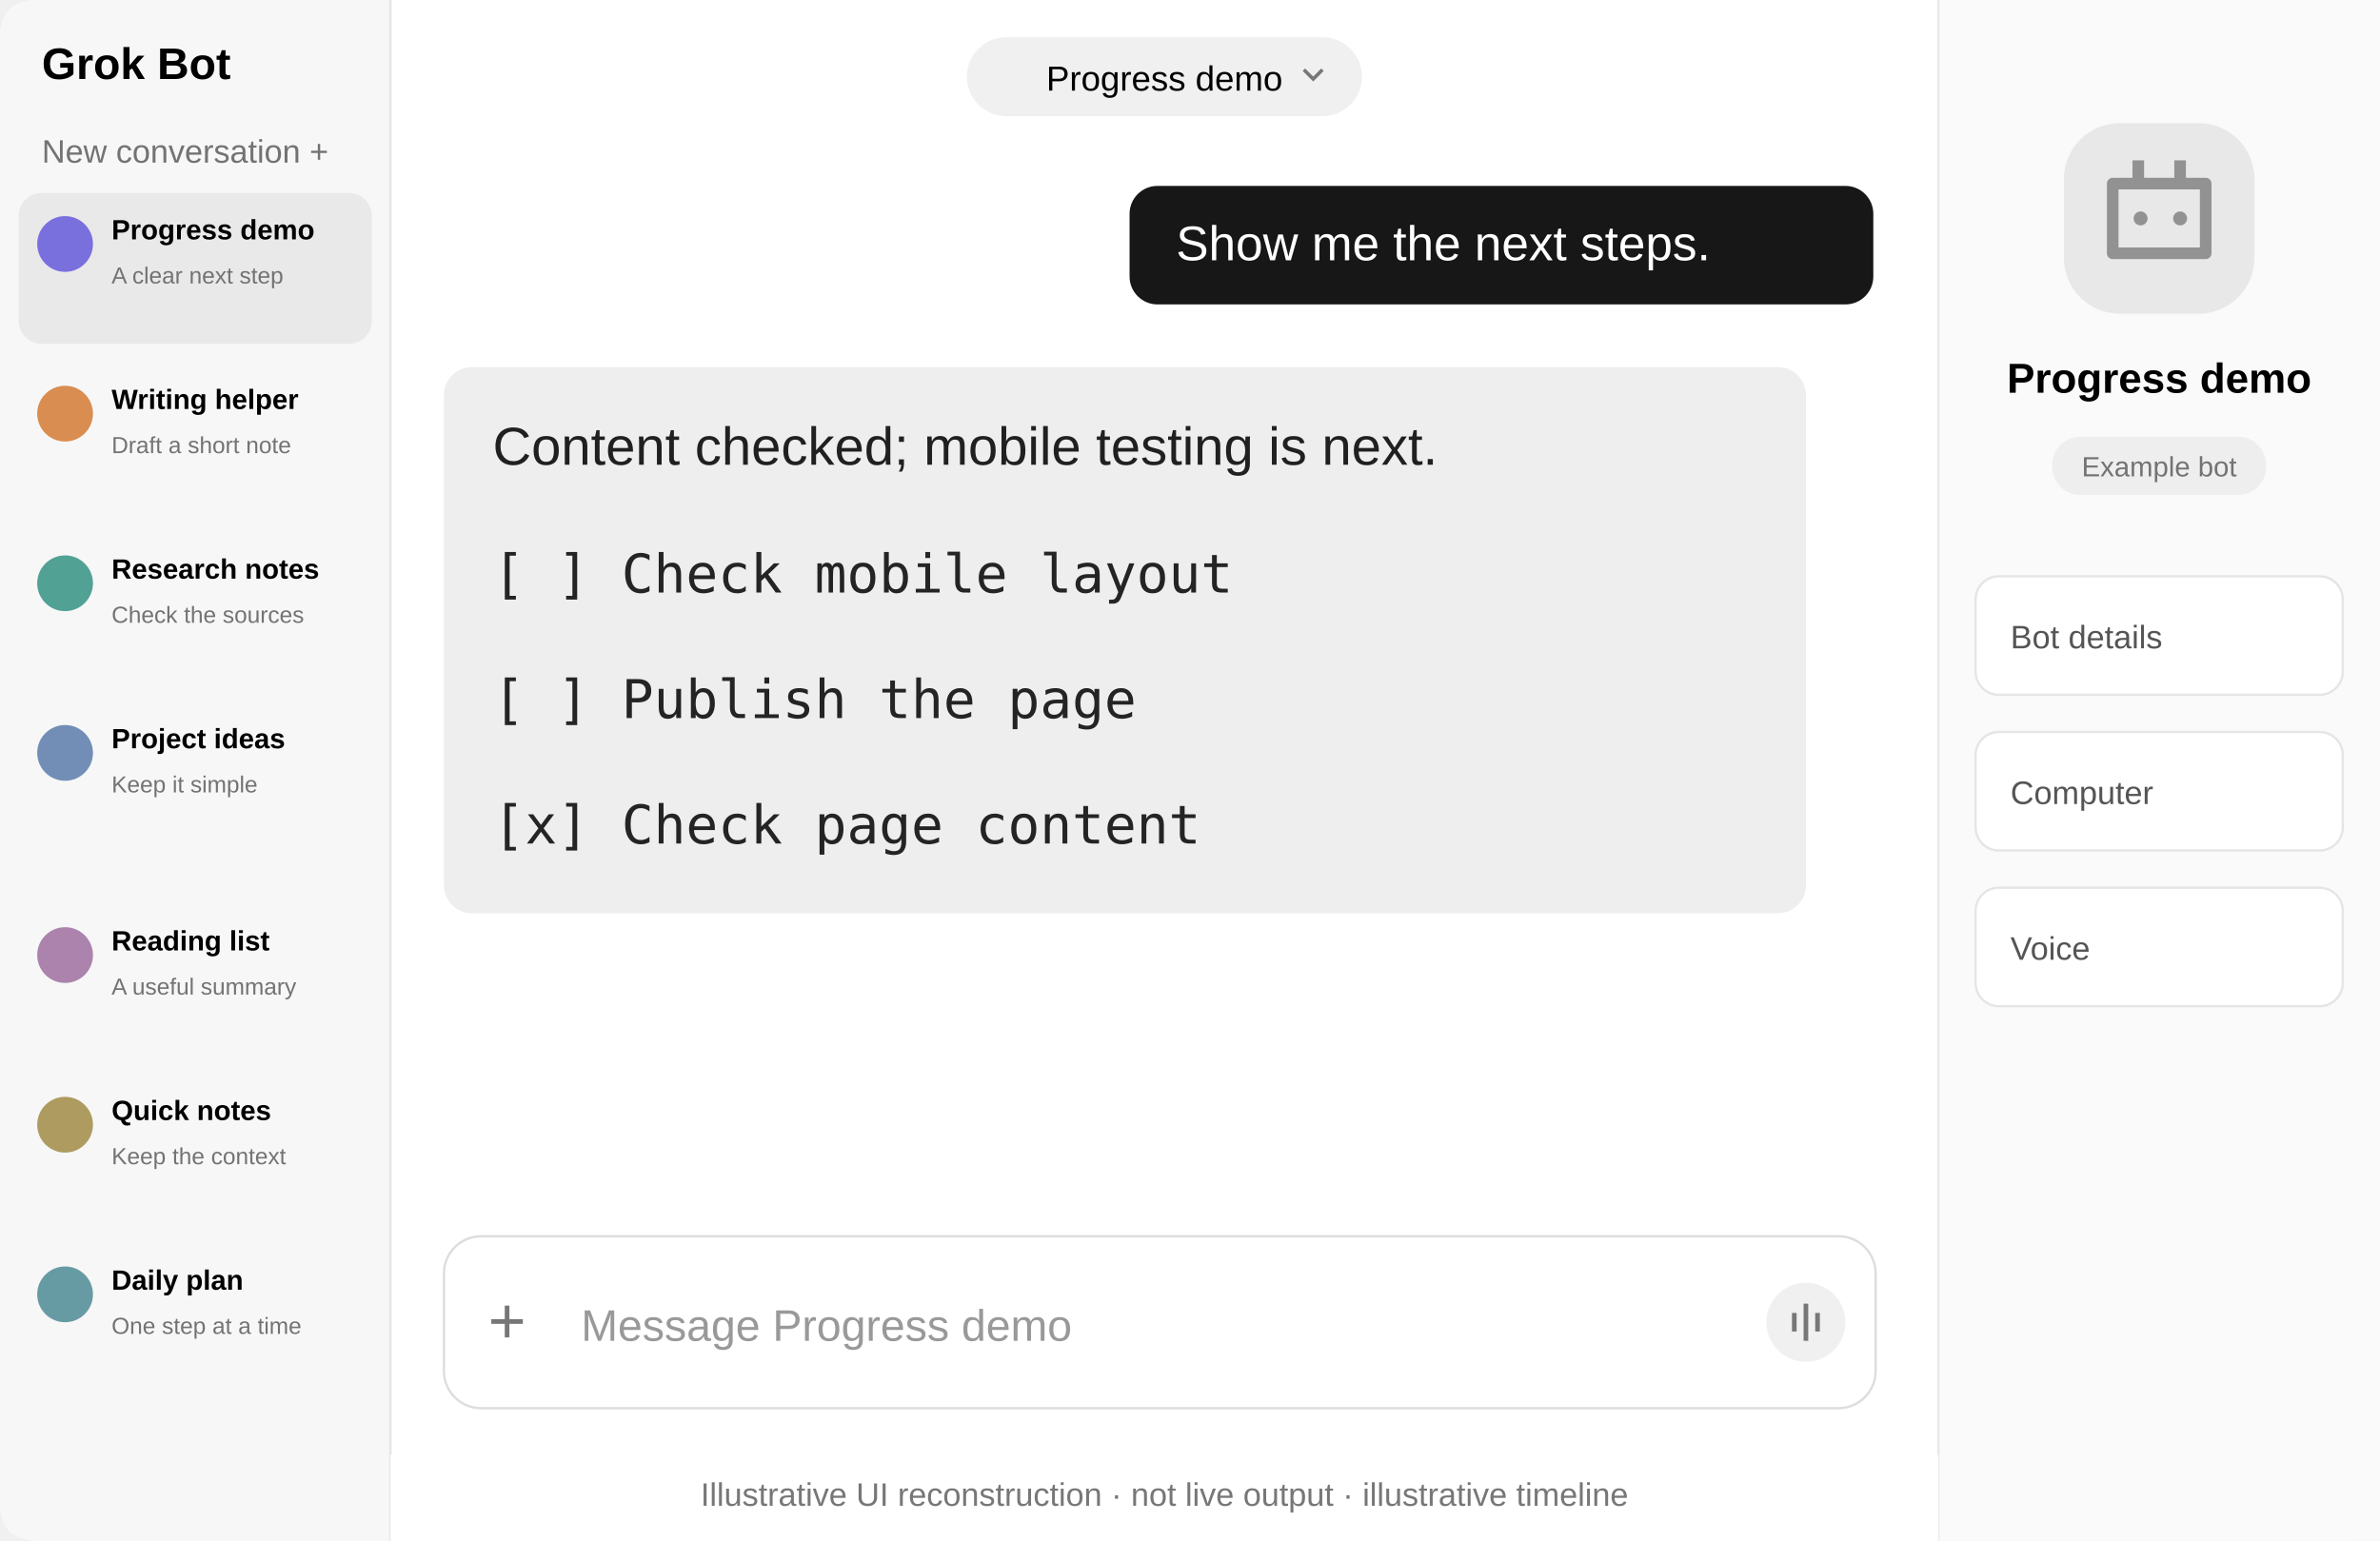
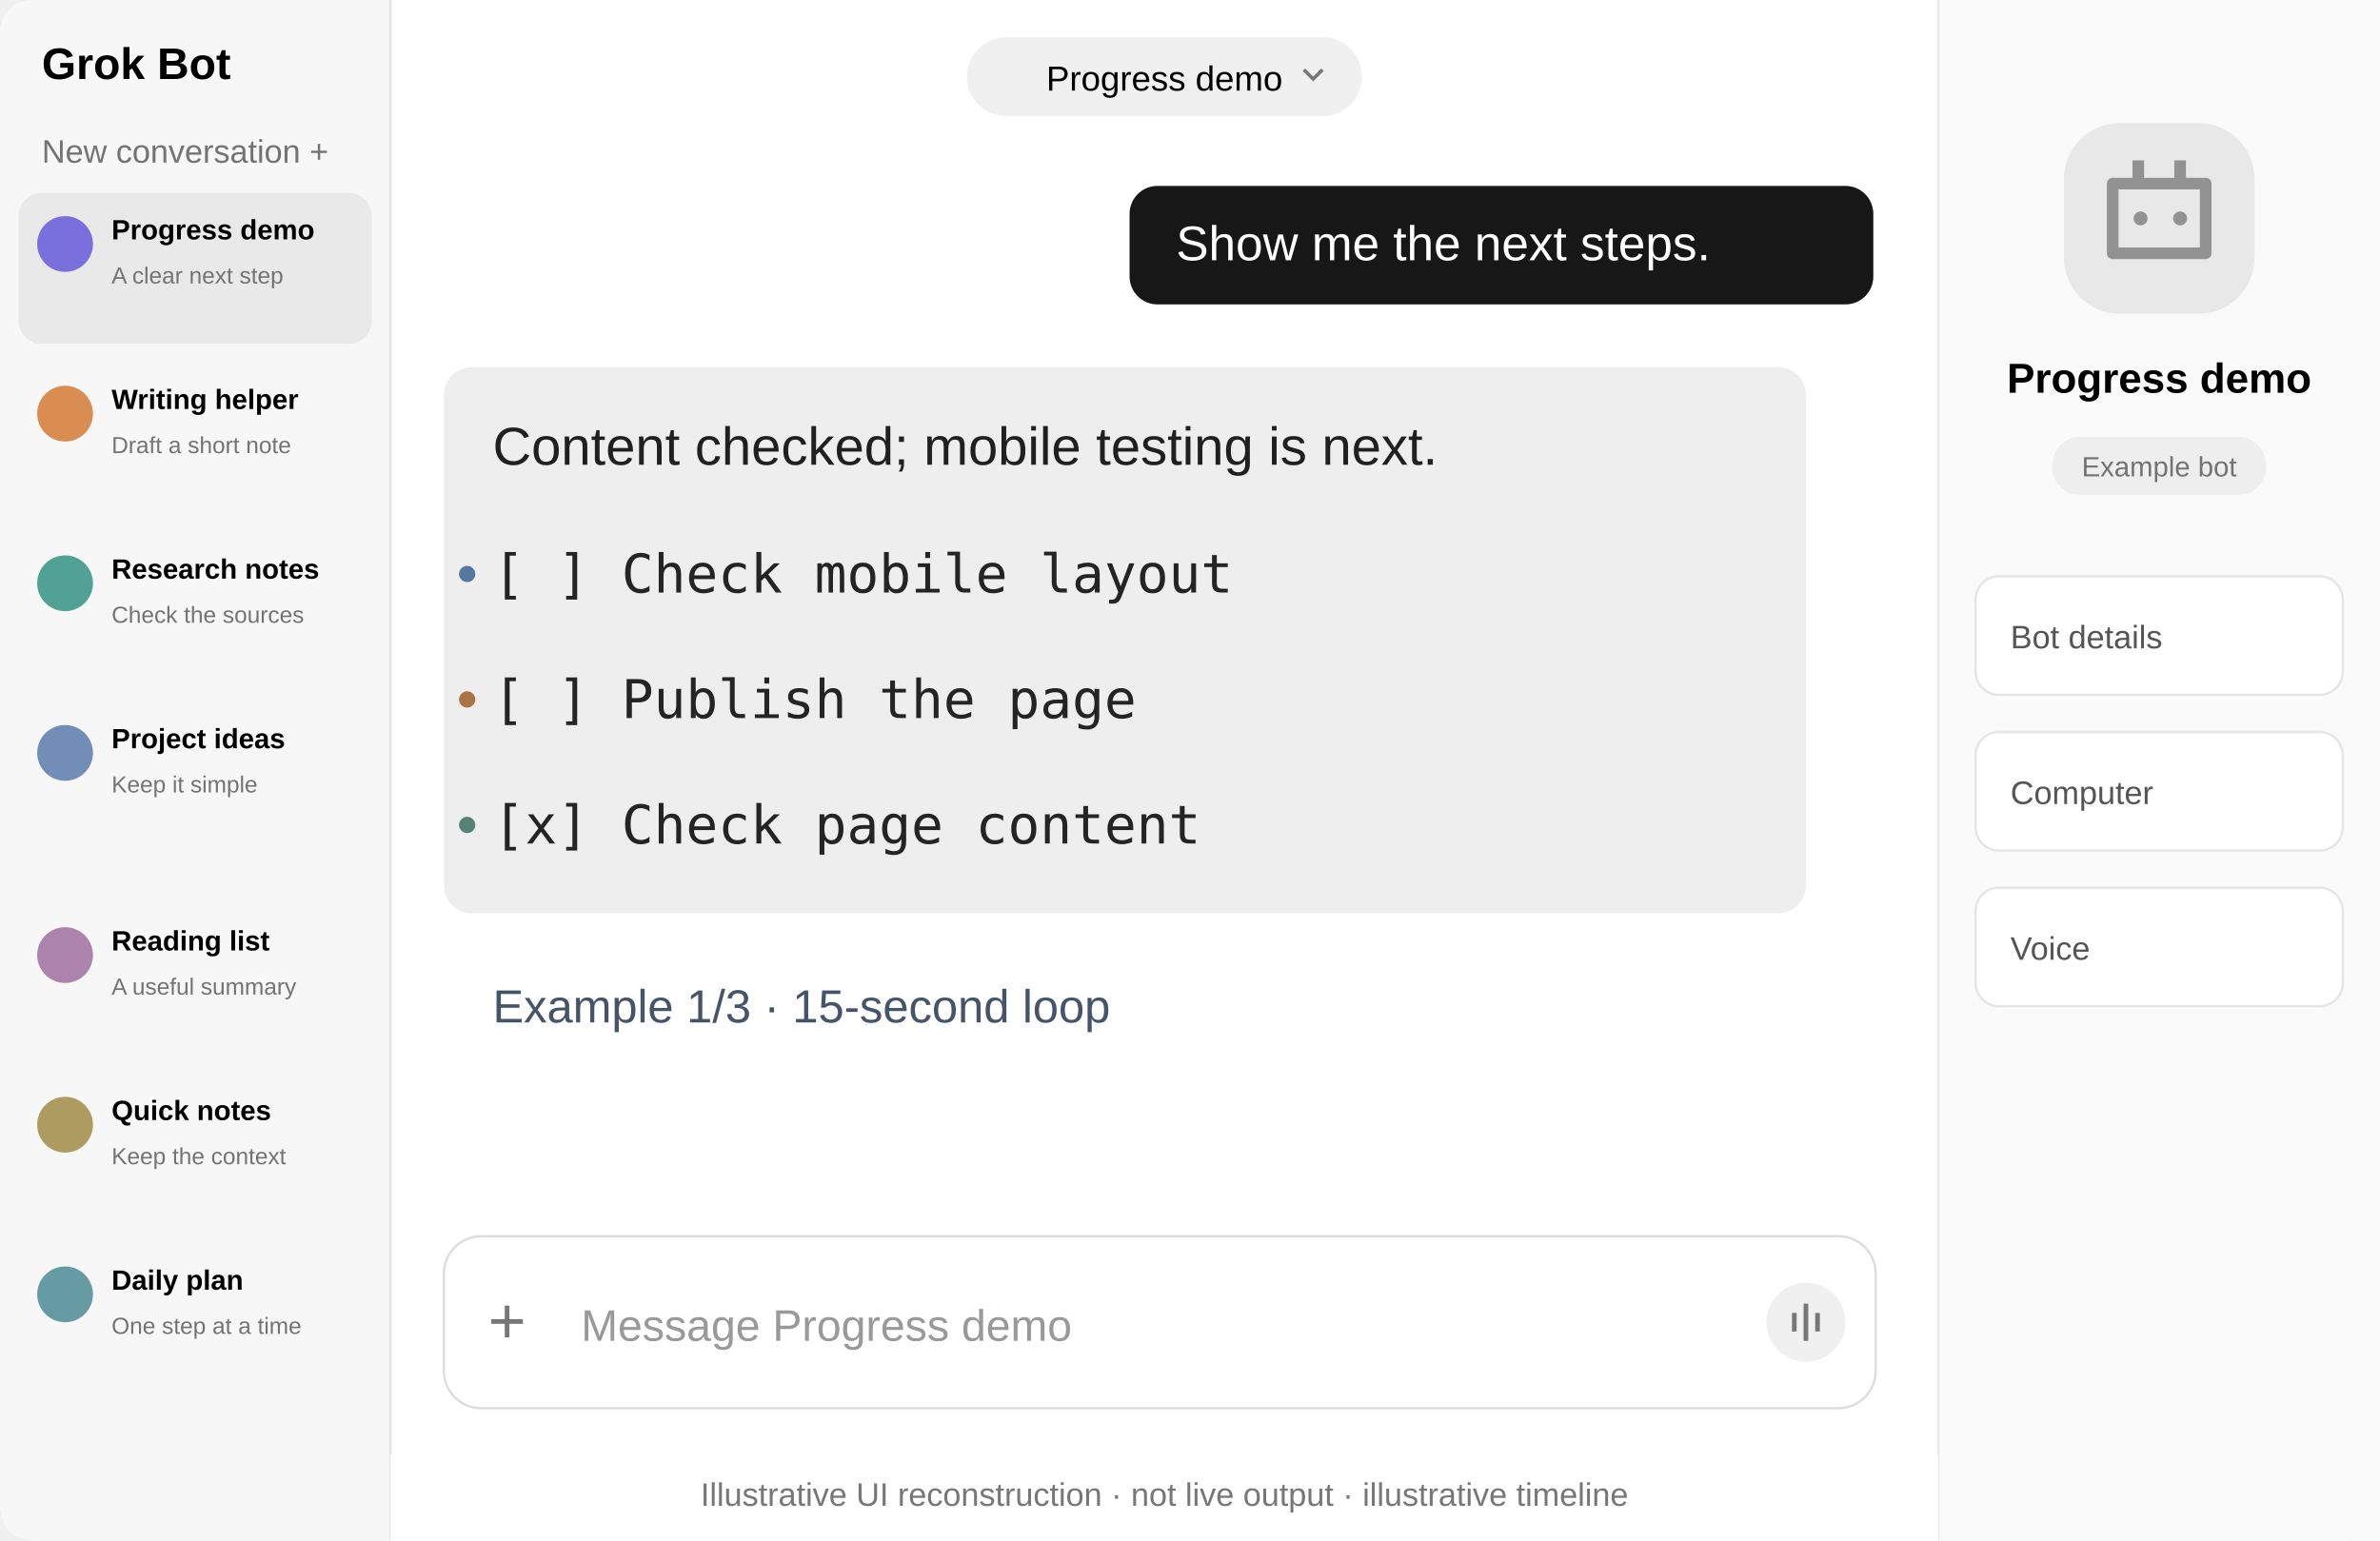
<svg xmlns="http://www.w3.org/2000/svg" width="1024" height="663" viewBox="0 0 1024 663" role="img" aria-labelledby="title desc">
  <style>text{font-family:Arial,sans-serif}.muted{fill:#737373}.task{font-family:monospace;font-size:23px;fill:#242424}.lead{font-size:23px;fill:#202020}@media (prefers-reduced-motion:no-preference){@keyframes scene0{0%{opacity:1}33.333%{opacity:0}100%{opacity:1}}.scene-0{animation:scene0 15s steps(1,end) infinite}@keyframes scene1{0%{opacity:0}33.333%{opacity:1}66.667%{opacity:0}100%{opacity:0}}.scene-1{animation:scene1 15s steps(1,end) infinite}@keyframes scene2{0%{opacity:0}66.667%{opacity:1}100%{opacity:0}}.scene-2{animation:scene2 15s steps(1,end) infinite}@keyframes camera{0%{transform:translate(0px,0px) scale(1)}13.333%{transform:translate(0px,0px) scale(1)}33.333%{transform:translate(-108px,-52px) scale(1.22)}66.667%{transform:translate(-108px,-52px) scale(1.22)}90%{transform:translate(0px,0px) scale(1)}100%{transform:translate(0px,0px) scale(1)}}.camera{animation:camera 15s linear infinite}}@media (max-width:600px){#left-panel,#right-panel{display:none}#responsive-frame{transform:translate(-260px,-100px) scale(1.5)}.camera{animation:none!important}}</style>
  <rect width="1024" height="663" rx="16" fill="#fff" />
  <g id="responsive-frame">
    <g class="camera">
      <g id="left-panel">
        <path d="M16 0H168V663H16Q0 663 0 647V16Q0 0 16 0" fill="#f7f7f7" />
        <text x="18" y="34" font-size="19" font-weight="bold">Grok Bot</text>
        <text x="18" y="70" font-size="14" class="muted">New conversation +</text>
        <rect x="8" y="83" width="152" height="65" rx="10" fill="#e9e9e9" />
        <circle cx="28" cy="105" r="12" fill="#7970dd" />
        <text x="48" y="103" font-size="12" font-weight="bold">Progress demo</text>
        <text x="48" y="122" font-size="10" class="muted">A clear next step</text>
        <circle cx="28" cy="178" r="12" fill="#d98d50" />
        <text x="48" y="176" font-size="12" font-weight="bold">Writing helper</text>
        <text x="48" y="195" font-size="10" class="muted">Draft a short note</text>
        <circle cx="28" cy="251" r="12" fill="#52a195" />
        <text x="48" y="249" font-size="12" font-weight="bold">Research notes</text>
        <text x="48" y="268" font-size="10" class="muted">Check the sources</text>
        <circle cx="28" cy="324" r="12" fill="#728eb6" />
        <text x="48" y="322" font-size="12" font-weight="bold">Project ideas</text>
        <text x="48" y="341" font-size="10" class="muted">Keep it simple</text>
        <circle cx="28" cy="411" r="12" fill="#ab83ad" />
        <text x="48" y="409" font-size="12" font-weight="bold">Reading list</text>
        <text x="48" y="428" font-size="10" class="muted">A useful summary</text>
        <circle cx="28" cy="484" r="12" fill="#ae9b60" />
        <text x="48" y="482" font-size="12" font-weight="bold">Quick notes</text>
        <text x="48" y="501" font-size="10" class="muted">Keep the context</text>
        <circle cx="28" cy="557" r="12" fill="#679ba4" />
        <text x="48" y="555" font-size="12" font-weight="bold">Daily plan</text>
        <text x="48" y="574" font-size="10" class="muted">One step at a time</text>
      </g>
      <g id="right-panel">
        <rect x="834" width="190" height="663" fill="#fafafa" />
        <path d="M834 0V663" stroke="#e9e9e9" />
        <rect x="888" y="53" width="82" height="82" rx="24" fill="#e8e8e8" />
        <path d="M909 79h40v30h-40zM920 69v10m18-10v10" fill="none" stroke="#929292" stroke-width="5" stroke-linejoin="round" />
        <circle cx="921" cy="94" r="3" fill="#929292" />
        <circle cx="938" cy="94" r="3" fill="#929292" />
        <text x="929" y="169" text-anchor="middle" font-size="18" font-weight="bold">Progress demo</text>
        <rect x="883" y="188" width="92" height="25" rx="12" fill="#eee" />
        <text x="929" y="205" text-anchor="middle" font-size="12" class="muted">Example bot</text>
        <rect x="850" y="248" width="158" height="51" rx="10" fill="#fff" stroke="#e5e5e5" />
        <text x="865" y="279" font-size="14" fill="#555">Bot details</text>
        <rect x="850" y="315" width="158" height="51" rx="10" fill="#fff" stroke="#e5e5e5" />
        <text x="865" y="346" font-size="14" fill="#555">Computer</text>
        <rect x="850" y="382" width="158" height="51" rx="10" fill="#fff" stroke="#e5e5e5" />
        <text x="865" y="413" font-size="14" fill="#555">Voice</text>
      </g>
      <g id="chat-panel">
        <path d="M168 0V663" stroke="#e5e5e5" />
        <rect x="416" y="16" width="170" height="34" rx="17" fill="#f0f0f0" />
        <text x="501" y="39" text-anchor="middle" font-size="15">Progress demo</text>
        <path d="m561 30 4 4 4-4" fill="none" stroke="#777" stroke-width="1.5" />
        <g id="user-bubble">
          <rect x="486" y="80" width="320" height="51" rx="12" fill="#171717" />
          <text x="506" y="112" fill="#fff" font-size="21">Show me the next steps.</text>
        </g>
        <g class="scene scene-0" id="snapshot-1" opacity="1">
          <g id="assistant-bubble-1">
            <rect x="191" y="158" width="586" height="235" rx="12" fill="#eee" />
            <text class="lead" x="212" y="200">Content checked; mobile testing is next.</text>
-             <text class="task" x="212" y="255">[ ] Check mobile layout</text>
-             <text class="task" x="212" y="309">[ ] Publish the page</text>
-             <text class="task" x="212" y="363">[x] Check page content</text>
+             <g data-task="mobile">
+               <circle cx="201" cy="247" r="3.5" fill="#5578a0" />
+               <text class="task" x="212" y="255">[ ] Check mobile layout</text>
+             </g>
+             <g data-task="publish">
+               <circle cx="201" cy="301" r="3.5" fill="#aa7346" />
+               <text class="task" x="212" y="309">[ ] Publish the page</text>
+             </g>
+             <g data-task="content">
+               <circle cx="201" cy="355" r="3.5" fill="#568276" />
+               <text class="task" x="212" y="363">[x] Check page content</text>
+             </g>
          </g>
+           <text x="212" y="440" font-size="20" fill="#455468">Example 1/3 · 15-second loop</text>
        </g>
        <g class="scene scene-1" id="snapshot-2" opacity="0">
          <g id="assistant-bubble-2">
            <rect x="191" y="158" width="586" height="235" rx="12" fill="#eee" />
            <text class="lead" x="212" y="200">Mobile checked; publishing is next.</text>
-             <text class="task" x="212" y="255">[ ] Publish the page</text>
-             <text class="task" x="212" y="309">[x] Check mobile layout</text>
-             <text class="task" x="212" y="363">[x] Check page content</text>
+             <g data-task="publish">
+               <circle cx="201" cy="247" r="3.5" fill="#aa7346" />
+               <text class="task" x="212" y="255">[ ] Publish the page</text>
+             </g>
+             <g data-task="mobile">
+               <circle cx="201" cy="301" r="3.5" fill="#5578a0" />
+               <text class="task" x="212" y="309">[x] Check mobile layout</text>
+             </g>
+             <g data-task="content">
+               <circle cx="201" cy="355" r="3.5" fill="#568276" />
+               <text class="task" x="212" y="363">[x] Check page content</text>
+             </g>
          </g>
+           <text x="212" y="440" font-size="20" fill="#455468">Example 2/3 · 15-second loop</text>
        </g>
        <g class="scene scene-2" id="snapshot-3" opacity="0">
          <g id="assistant-bubble-3">
            <rect x="191" y="158" width="586" height="235" rx="12" fill="#eee" />
            <text class="lead" x="212" y="200">Published; all three checks are recorded.</text>
-             <text class="task" x="212" y="255">[x] Publish the page</text>
-             <text class="task" x="212" y="309">[x] Check mobile layout</text>
-             <text class="task" x="212" y="363">[x] Check page content</text>
+             <g data-task="publish">
+               <circle cx="201" cy="247" r="3.5" fill="#aa7346" />
+               <text class="task" x="212" y="255">[x] Publish the page</text>
+             </g>
+             <g data-task="mobile">
+               <circle cx="201" cy="301" r="3.5" fill="#5578a0" />
+               <text class="task" x="212" y="309">[x] Check mobile layout</text>
+             </g>
+             <g data-task="content">
+               <circle cx="201" cy="355" r="3.5" fill="#568276" />
+               <text class="task" x="212" y="363">[x] Check page content</text>
+             </g>
          </g>
+           <text x="212" y="440" font-size="20" fill="#455468">Example 3/3 · replay next</text>
        </g>
        <g id="input-box">
          <rect x="191" y="532" width="616" height="74" rx="16" fill="#fff" stroke="#ddd" />
          <text x="210" y="578" font-size="28" fill="#777">+</text>
          <text x="250" y="577" font-size="19" fill="#999">Message Progress demo</text>
          <circle cx="777" cy="569" r="17" fill="#f0f0f0" />
          <path d="M772 565v8m5-12v16m5-12v8" stroke="#777" stroke-width="2" />
        </g>
      </g>
    </g>
  </g>
  <rect x="168" y="626" width="666" height="37" fill="#fff" />
  <text x="501" y="648" text-anchor="middle" font-size="14" fill="#777">Illustrative UI reconstruction · not live output · illustrative timeline</text>
</svg>
